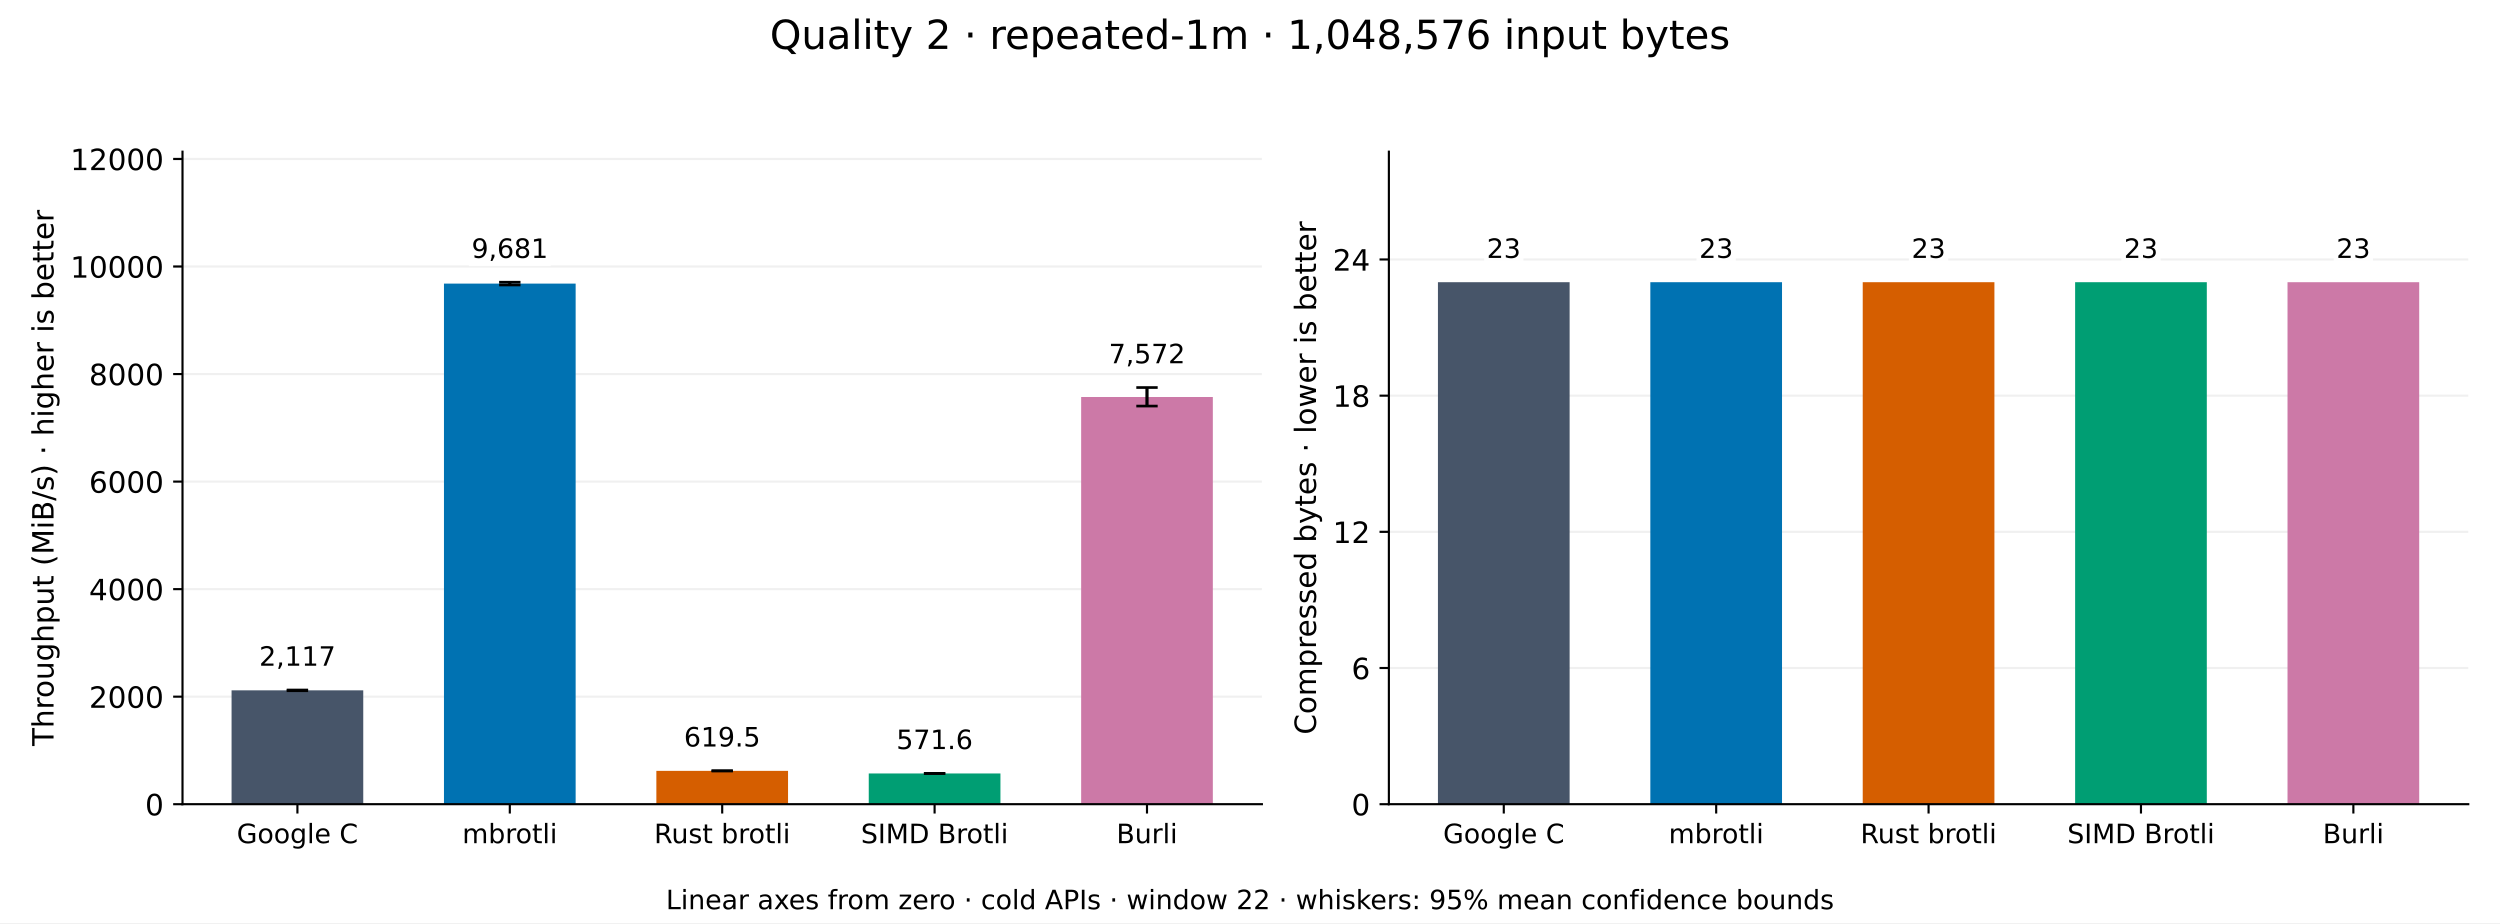
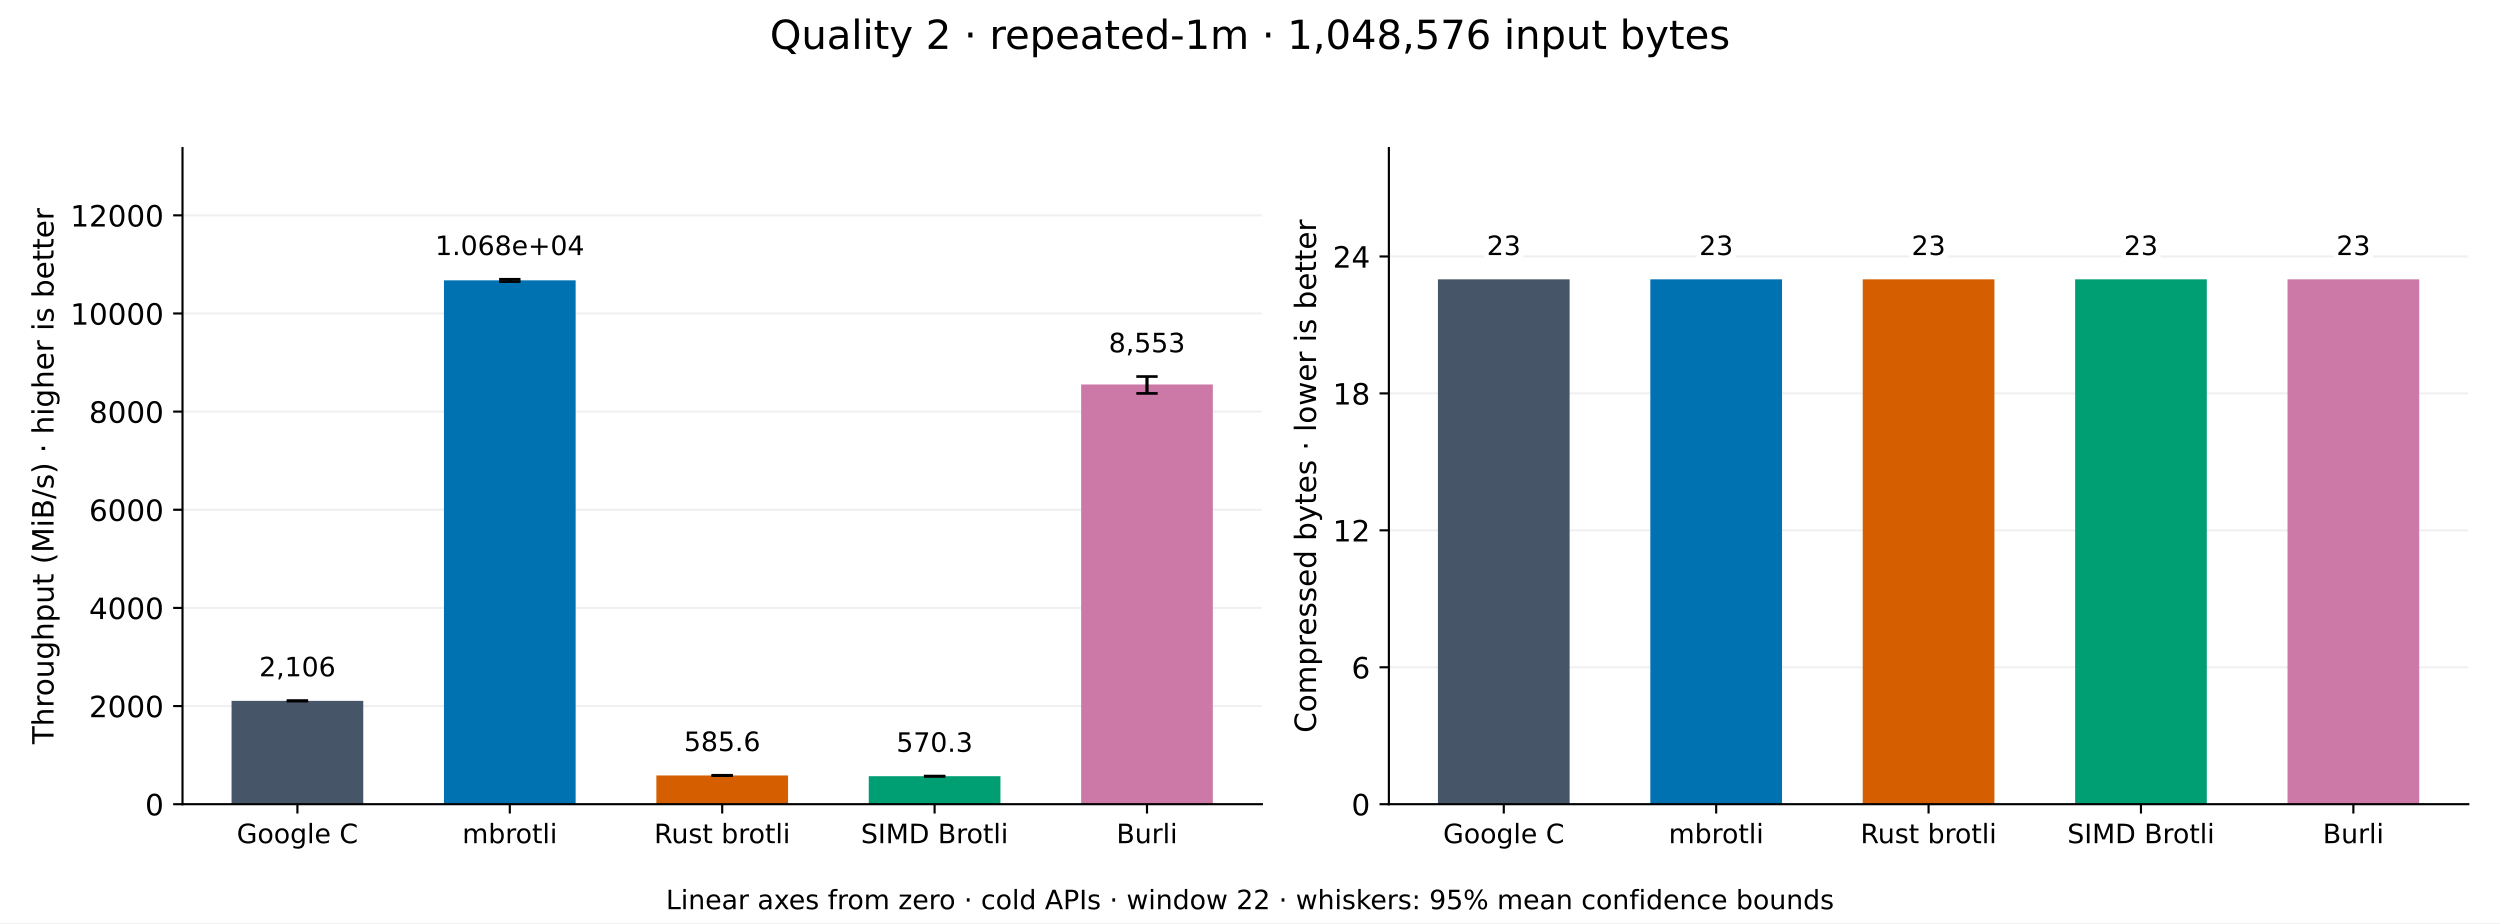
<svg xmlns="http://www.w3.org/2000/svg" xmlns:xlink="http://www.w3.org/1999/xlink" width="936pt" height="345.6pt" viewBox="0 0 936 345.6" version="1.1">
  <defs>
    <style type="text/css">*{stroke-linejoin: round; stroke-linecap: butt}</style>
  </defs>
  <g id="figure_1">
    <g id="patch_1">
      <path d="M 0 345.6 L 936 345.6 L 936 0 L 0 0 z " style="fill: #ffffff" />
    </g>
    <g id="axes_1">
      <g id="patch_2">
-         <path d="M 68.33 301.088 L 472.455 301.088 L 472.455 56.788 L 68.33 56.788 z " style="fill: #ffffff" />
+         <path d="M 68.33 301.088 L 472.455 301.088 L 472.455 55.44 L 68.33 55.44 z " style="fill: #ffffff" />
      </g>
      <g id="matplotlib.axis_1">
        <g id="xtick_1">
          <g id="line2d_1">
            <defs>
              <path id="m3d63aaa0ea" d="M 0 0 L 0 3.5 " style="stroke: #000000; stroke-width: 0.8" />
            </defs>
            <g>
              <use xlink:href="#m3d63aaa0ea" x="111.351" y="301.088" style="stroke: #000000; stroke-width: 0.8" />
            </g>
          </g>
          <g id="text_1">
            <text style="font-size: 10px; font-family: 'DejaVu Sans', 'Bitstream Vera Sans', 'Computer Modern Sans Serif', 'Lucida Grande', 'Verdana', 'Geneva', 'Lucid', 'Arial', 'Helvetica', 'Avant Garde', sans-serif; text-anchor: middle" x="111.351" y="315.686" transform="rotate(-0 111.3508 315.6864)">Google C</text>
          </g>
        </g>
        <g id="xtick_2">
          <g id="line2d_2">
            <g>
              <use xlink:href="#m3d63aaa0ea" x="190.872" y="301.088" style="stroke: #000000; stroke-width: 0.8" />
            </g>
          </g>
          <g id="text_2">
            <text style="font-size: 10px; font-family: 'DejaVu Sans', 'Bitstream Vera Sans', 'Computer Modern Sans Serif', 'Lucida Grande', 'Verdana', 'Geneva', 'Lucid', 'Arial', 'Helvetica', 'Avant Garde', sans-serif; text-anchor: middle" x="190.872" y="315.686" transform="rotate(-0 190.8716 315.6864)">mbrotli</text>
          </g>
        </g>
        <g id="xtick_3">
          <g id="line2d_3">
            <g>
              <use xlink:href="#m3d63aaa0ea" x="270.392" y="301.088" style="stroke: #000000; stroke-width: 0.8" />
            </g>
          </g>
          <g id="text_3">
            <text style="font-size: 10px; font-family: 'DejaVu Sans', 'Bitstream Vera Sans', 'Computer Modern Sans Serif', 'Lucida Grande', 'Verdana', 'Geneva', 'Lucid', 'Arial', 'Helvetica', 'Avant Garde', sans-serif; text-anchor: middle" x="270.392" y="315.686" transform="rotate(-0 270.3925 315.6864)">Rust brotli</text>
          </g>
        </g>
        <g id="xtick_4">
          <g id="line2d_4">
            <g>
              <use xlink:href="#m3d63aaa0ea" x="349.913" y="301.088" style="stroke: #000000; stroke-width: 0.8" />
            </g>
          </g>
          <g id="text_4">
            <text style="font-size: 10px; font-family: 'DejaVu Sans', 'Bitstream Vera Sans', 'Computer Modern Sans Serif', 'Lucida Grande', 'Verdana', 'Geneva', 'Lucid', 'Arial', 'Helvetica', 'Avant Garde', sans-serif; text-anchor: middle" x="349.913" y="315.686" transform="rotate(-0 349.9134 315.6864)">SIMD Brotli</text>
          </g>
        </g>
        <g id="xtick_5">
          <g id="line2d_5">
            <g>
              <use xlink:href="#m3d63aaa0ea" x="429.434" y="301.088" style="stroke: #000000; stroke-width: 0.8" />
            </g>
          </g>
          <g id="text_5">
            <text style="font-size: 10px; font-family: 'DejaVu Sans', 'Bitstream Vera Sans', 'Computer Modern Sans Serif', 'Lucida Grande', 'Verdana', 'Geneva', 'Lucid', 'Arial', 'Helvetica', 'Avant Garde', sans-serif; text-anchor: middle" x="429.434" y="315.686" transform="rotate(-0 429.4342 315.6864)">Burli</text>
          </g>
        </g>
      </g>
      <g id="matplotlib.axis_2">
        <g id="ytick_1">
          <g id="line2d_6">
-             <path d="M 68.33 301.088 L 472.455 301.088 " clip-path="url(#p04387da18a)" style="fill: none; stroke: #b0b0b0; stroke-opacity: 0.18; stroke-width: 0.8; stroke-linecap: square" />
+             <path d="M 68.33 301.088 L 472.455 301.088 " clip-path="url(#pef6c28fa15)" style="fill: none; stroke: #b0b0b0; stroke-opacity: 0.18; stroke-width: 0.8; stroke-linecap: square" />
          </g>
          <g id="line2d_7">
            <defs>
              <path id="mb6c034703b" d="M 0 0 L -3.5 0 " style="stroke: #000000; stroke-width: 0.8" />
            </defs>
            <g>
              <use xlink:href="#mb6c034703b" x="68.33" y="301.088" style="stroke: #000000; stroke-width: 0.8" />
            </g>
          </g>
          <g id="text_6">
            <text style="font-size: 11px; font-family: 'DejaVu Sans', 'Bitstream Vera Sans', 'Computer Modern Sans Serif', 'Lucida Grande', 'Verdana', 'Geneva', 'Lucid', 'Arial', 'Helvetica', 'Avant Garde', sans-serif; text-anchor: end" x="61.33" y="305.267" transform="rotate(-0 61.33 305.2671)">0</text>
          </g>
        </g>
        <g id="ytick_2">
          <g id="line2d_8">
-             <path d="M 68.33 260.826 L 472.455 260.826 " clip-path="url(#p04387da18a)" style="fill: none; stroke: #b0b0b0; stroke-opacity: 0.18; stroke-width: 0.8; stroke-linecap: square" />
+             <path d="M 68.33 264.344 L 472.455 264.344 " clip-path="url(#pef6c28fa15)" style="fill: none; stroke: #b0b0b0; stroke-opacity: 0.18; stroke-width: 0.8; stroke-linecap: square" />
          </g>
          <g id="line2d_9">
            <g>
-               <use xlink:href="#mb6c034703b" x="68.33" y="260.826" style="stroke: #000000; stroke-width: 0.8" />
+               <use xlink:href="#mb6c034703b" x="68.33" y="264.344" style="stroke: #000000; stroke-width: 0.8" />
            </g>
          </g>
          <g id="text_7">
-             <text style="font-size: 11px; font-family: 'DejaVu Sans', 'Bitstream Vera Sans', 'Computer Modern Sans Serif', 'Lucida Grande', 'Verdana', 'Geneva', 'Lucid', 'Arial', 'Helvetica', 'Avant Garde', sans-serif; text-anchor: end" x="61.33" y="265.005" transform="rotate(-0 61.33 265.0052)">2000</text>
+             <text style="font-size: 11px; font-family: 'DejaVu Sans', 'Bitstream Vera Sans', 'Computer Modern Sans Serif', 'Lucida Grande', 'Verdana', 'Geneva', 'Lucid', 'Arial', 'Helvetica', 'Avant Garde', sans-serif; text-anchor: end" x="61.33" y="268.523" transform="rotate(-0 61.33 268.5232)">2000</text>
          </g>
        </g>
        <g id="ytick_3">
          <g id="line2d_10">
-             <path d="M 68.33 220.564 L 472.455 220.564 " clip-path="url(#p04387da18a)" style="fill: none; stroke: #b0b0b0; stroke-opacity: 0.18; stroke-width: 0.8; stroke-linecap: square" />
+             <path d="M 68.33 227.6 L 472.455 227.6 " clip-path="url(#pef6c28fa15)" style="fill: none; stroke: #b0b0b0; stroke-opacity: 0.18; stroke-width: 0.8; stroke-linecap: square" />
          </g>
          <g id="line2d_11">
            <g>
-               <use xlink:href="#mb6c034703b" x="68.33" y="220.564" style="stroke: #000000; stroke-width: 0.8" />
+               <use xlink:href="#mb6c034703b" x="68.33" y="227.6" style="stroke: #000000; stroke-width: 0.8" />
            </g>
          </g>
          <g id="text_8">
-             <text style="font-size: 11px; font-family: 'DejaVu Sans', 'Bitstream Vera Sans', 'Computer Modern Sans Serif', 'Lucida Grande', 'Verdana', 'Geneva', 'Lucid', 'Arial', 'Helvetica', 'Avant Garde', sans-serif; text-anchor: end" x="61.33" y="224.743" transform="rotate(-0 61.33 224.7433)">4000</text>
+             <text style="font-size: 11px; font-family: 'DejaVu Sans', 'Bitstream Vera Sans', 'Computer Modern Sans Serif', 'Lucida Grande', 'Verdana', 'Geneva', 'Lucid', 'Arial', 'Helvetica', 'Avant Garde', sans-serif; text-anchor: end" x="61.33" y="231.779" transform="rotate(-0 61.33 231.7793)">4000</text>
          </g>
        </g>
        <g id="ytick_4">
          <g id="line2d_12">
-             <path d="M 68.33 180.302 L 472.455 180.302 " clip-path="url(#p04387da18a)" style="fill: none; stroke: #b0b0b0; stroke-opacity: 0.18; stroke-width: 0.8; stroke-linecap: square" />
+             <path d="M 68.33 190.856 L 472.455 190.856 " clip-path="url(#pef6c28fa15)" style="fill: none; stroke: #b0b0b0; stroke-opacity: 0.18; stroke-width: 0.8; stroke-linecap: square" />
          </g>
          <g id="line2d_13">
            <g>
-               <use xlink:href="#mb6c034703b" x="68.33" y="180.302" style="stroke: #000000; stroke-width: 0.8" />
+               <use xlink:href="#mb6c034703b" x="68.33" y="190.856" style="stroke: #000000; stroke-width: 0.8" />
            </g>
          </g>
          <g id="text_9">
-             <text style="font-size: 11px; font-family: 'DejaVu Sans', 'Bitstream Vera Sans', 'Computer Modern Sans Serif', 'Lucida Grande', 'Verdana', 'Geneva', 'Lucid', 'Arial', 'Helvetica', 'Avant Garde', sans-serif; text-anchor: end" x="61.33" y="184.481" transform="rotate(-0 61.33 184.4813)">6000</text>
+             <text style="font-size: 11px; font-family: 'DejaVu Sans', 'Bitstream Vera Sans', 'Computer Modern Sans Serif', 'Lucida Grande', 'Verdana', 'Geneva', 'Lucid', 'Arial', 'Helvetica', 'Avant Garde', sans-serif; text-anchor: end" x="61.33" y="195.035" transform="rotate(-0 61.33 195.0354)">6000</text>
          </g>
        </g>
        <g id="ytick_5">
          <g id="line2d_14">
-             <path d="M 68.33 140.04 L 472.455 140.04 " clip-path="url(#p04387da18a)" style="fill: none; stroke: #b0b0b0; stroke-opacity: 0.18; stroke-width: 0.8; stroke-linecap: square" />
+             <path d="M 68.33 154.112 L 472.455 154.112 " clip-path="url(#pef6c28fa15)" style="fill: none; stroke: #b0b0b0; stroke-opacity: 0.18; stroke-width: 0.8; stroke-linecap: square" />
          </g>
          <g id="line2d_15">
            <g>
-               <use xlink:href="#mb6c034703b" x="68.33" y="140.04" style="stroke: #000000; stroke-width: 0.8" />
+               <use xlink:href="#mb6c034703b" x="68.33" y="154.112" style="stroke: #000000; stroke-width: 0.8" />
            </g>
          </g>
          <g id="text_10">
-             <text style="font-size: 11px; font-family: 'DejaVu Sans', 'Bitstream Vera Sans', 'Computer Modern Sans Serif', 'Lucida Grande', 'Verdana', 'Geneva', 'Lucid', 'Arial', 'Helvetica', 'Avant Garde', sans-serif; text-anchor: end" x="61.33" y="144.219" transform="rotate(-0 61.33 144.2194)">8000</text>
+             <text style="font-size: 11px; font-family: 'DejaVu Sans', 'Bitstream Vera Sans', 'Computer Modern Sans Serif', 'Lucida Grande', 'Verdana', 'Geneva', 'Lucid', 'Arial', 'Helvetica', 'Avant Garde', sans-serif; text-anchor: end" x="61.33" y="158.291" transform="rotate(-0 61.33 158.2915)">8000</text>
          </g>
        </g>
        <g id="ytick_6">
          <g id="line2d_16">
-             <path d="M 68.33 99.778 L 472.455 99.778 " clip-path="url(#p04387da18a)" style="fill: none; stroke: #b0b0b0; stroke-opacity: 0.18; stroke-width: 0.8; stroke-linecap: square" />
+             <path d="M 68.33 117.368 L 472.455 117.368 " clip-path="url(#pef6c28fa15)" style="fill: none; stroke: #b0b0b0; stroke-opacity: 0.18; stroke-width: 0.8; stroke-linecap: square" />
          </g>
          <g id="line2d_17">
            <g>
-               <use xlink:href="#mb6c034703b" x="68.33" y="99.778" style="stroke: #000000; stroke-width: 0.8" />
+               <use xlink:href="#mb6c034703b" x="68.33" y="117.368" style="stroke: #000000; stroke-width: 0.8" />
            </g>
          </g>
          <g id="text_11">
-             <text style="font-size: 11px; font-family: 'DejaVu Sans', 'Bitstream Vera Sans', 'Computer Modern Sans Serif', 'Lucida Grande', 'Verdana', 'Geneva', 'Lucid', 'Arial', 'Helvetica', 'Avant Garde', sans-serif; text-anchor: end" x="61.33" y="103.957" transform="rotate(-0 61.33 103.9575)">10000</text>
+             <text style="font-size: 11px; font-family: 'DejaVu Sans', 'Bitstream Vera Sans', 'Computer Modern Sans Serif', 'Lucida Grande', 'Verdana', 'Geneva', 'Lucid', 'Arial', 'Helvetica', 'Avant Garde', sans-serif; text-anchor: end" x="61.33" y="121.548" transform="rotate(-0 61.33 121.5476)">10000</text>
          </g>
        </g>
        <g id="ytick_7">
          <g id="line2d_18">
-             <path d="M 68.33 59.516 L 472.455 59.516 " clip-path="url(#p04387da18a)" style="fill: none; stroke: #b0b0b0; stroke-opacity: 0.18; stroke-width: 0.8; stroke-linecap: square" />
+             <path d="M 68.33 80.625 L 472.455 80.625 " clip-path="url(#pef6c28fa15)" style="fill: none; stroke: #b0b0b0; stroke-opacity: 0.18; stroke-width: 0.8; stroke-linecap: square" />
          </g>
          <g id="line2d_19">
            <g>
-               <use xlink:href="#mb6c034703b" x="68.33" y="59.516" style="stroke: #000000; stroke-width: 0.8" />
+               <use xlink:href="#mb6c034703b" x="68.33" y="80.625" style="stroke: #000000; stroke-width: 0.8" />
            </g>
          </g>
          <g id="text_12">
-             <text style="font-size: 11px; font-family: 'DejaVu Sans', 'Bitstream Vera Sans', 'Computer Modern Sans Serif', 'Lucida Grande', 'Verdana', 'Geneva', 'Lucid', 'Arial', 'Helvetica', 'Avant Garde', sans-serif; text-anchor: end" x="61.33" y="63.696" transform="rotate(-0 61.33 63.69554)">12000</text>
+             <text style="font-size: 11px; font-family: 'DejaVu Sans', 'Bitstream Vera Sans', 'Computer Modern Sans Serif', 'Lucida Grande', 'Verdana', 'Geneva', 'Lucid', 'Arial', 'Helvetica', 'Avant Garde', sans-serif; text-anchor: end" x="61.33" y="84.804" transform="rotate(-0 61.33 84.80367)">12000</text>
          </g>
        </g>
        <g id="text_13">
-           <text style="font-size: 11px; font-family: 'DejaVu Sans', 'Bitstream Vera Sans', 'Computer Modern Sans Serif', 'Lucida Grande', 'Verdana', 'Geneva', 'Lucid', 'Arial', 'Helvetica', 'Avant Garde', sans-serif; text-anchor: middle" x="20.049" y="178.938" transform="rotate(-90 20.04859 178.938)">Throughput (MiB/s) · higher is better</text>
+           <text style="font-size: 11px; font-family: 'DejaVu Sans', 'Bitstream Vera Sans', 'Computer Modern Sans Serif', 'Lucida Grande', 'Verdana', 'Geneva', 'Lucid', 'Arial', 'Helvetica', 'Avant Garde', sans-serif; text-anchor: middle" x="20.049" y="178.264" transform="rotate(-90 20.04859 178.264)">Throughput (MiB/s) · higher is better</text>
        </g>
      </g>
      <g id="patch_3">
-         <path d="M 86.699 301.088 L 136.002 301.088 L 136.002 258.466 L 86.699 258.466 z " clip-path="url(#p04387da18a)" style="fill: #475569" />
+         <path d="M 86.699 301.088 L 136.002 301.088 L 136.002 262.399 L 86.699 262.399 z " clip-path="url(#pef6c28fa15)" style="fill: #475569" />
      </g>
      <g id="patch_4">
-         <path d="M 166.22 301.088 L 215.523 301.088 L 215.523 106.191 L 166.22 106.191 z " clip-path="url(#p04387da18a)" style="fill: #0072b2" />
+         <path d="M 166.22 301.088 L 215.523 301.088 L 215.523 104.965 L 166.22 104.965 z " clip-path="url(#pef6c28fa15)" style="fill: #0072b2" />
      </g>
      <g id="patch_5">
-         <path d="M 245.741 301.088 L 295.044 301.088 L 295.044 288.618 L 245.741 288.618 z " clip-path="url(#p04387da18a)" style="fill: #d55e00" />
+         <path d="M 245.741 301.088 L 295.044 301.088 L 295.044 290.329 L 245.741 290.329 z " clip-path="url(#pef6c28fa15)" style="fill: #d55e00" />
      </g>
      <g id="patch_6">
-         <path d="M 325.262 301.088 L 374.565 301.088 L 374.565 289.581 L 325.262 289.581 z " clip-path="url(#p04387da18a)" style="fill: #009e73" />
+         <path d="M 325.262 301.088 L 374.565 301.088 L 374.565 290.611 L 325.262 290.611 z " clip-path="url(#pef6c28fa15)" style="fill: #009e73" />
      </g>
      <g id="patch_7">
-         <path d="M 404.783 301.088 L 454.086 301.088 L 454.086 148.647 L 404.783 148.647 z " clip-path="url(#p04387da18a)" style="fill: #cc79a7" />
+         <path d="M 404.783 301.088 L 454.086 301.088 L 454.086 143.948 L 404.783 143.948 z " clip-path="url(#pef6c28fa15)" style="fill: #cc79a7" />
      </g>
      <g id="LineCollection_1">
-         <path d="M 111.351 258.598 L 111.351 258.34 " clip-path="url(#p04387da18a)" style="fill: none; stroke: #000000; stroke-width: 1.2" />
-         <path d="M 190.872 106.714 L 190.872 105.648 " clip-path="url(#p04387da18a)" style="fill: none; stroke: #000000; stroke-width: 1.2" />
-         <path d="M 270.392 288.663 L 270.392 288.573 " clip-path="url(#p04387da18a)" style="fill: none; stroke: #000000; stroke-width: 1.2" />
-         <path d="M 349.913 289.631 L 349.913 289.535 " clip-path="url(#p04387da18a)" style="fill: none; stroke: #000000; stroke-width: 1.2" />
-         <path d="M 429.434 152.027 L 429.434 145.096 " clip-path="url(#p04387da18a)" style="fill: none; stroke: #000000; stroke-width: 1.2" />
+         <path d="M 111.351 262.502 L 111.351 262.298 " clip-path="url(#pef6c28fa15)" style="fill: none; stroke: #000000; stroke-width: 1.2" />
+         <path d="M 190.872 105.435 L 190.872 104.57 " clip-path="url(#pef6c28fa15)" style="fill: none; stroke: #000000; stroke-width: 1.2" />
+         <path d="M 270.392 290.42 L 270.392 290.267 " clip-path="url(#pef6c28fa15)" style="fill: none; stroke: #000000; stroke-width: 1.2" />
+         <path d="M 349.913 290.659 L 349.913 290.565 " clip-path="url(#pef6c28fa15)" style="fill: none; stroke: #000000; stroke-width: 1.2" />
+         <path d="M 429.434 147.293 L 429.434 140.979 " clip-path="url(#pef6c28fa15)" style="fill: none; stroke: #000000; stroke-width: 1.2" />
      </g>
      <g id="line2d_20">
        <defs>
          <path id="ma4d3aa00d3" d="M 4 0 L -4 -0 " style="stroke: #000000" />
        </defs>
-         <g clip-path="url(#p04387da18a)">
-           <use xlink:href="#ma4d3aa00d3" x="111.351" y="258.598" style="fill: #1f77b4; stroke: #000000" />
-           <use xlink:href="#ma4d3aa00d3" x="190.872" y="106.714" style="fill: #1f77b4; stroke: #000000" />
-           <use xlink:href="#ma4d3aa00d3" x="270.392" y="288.663" style="fill: #1f77b4; stroke: #000000" />
-           <use xlink:href="#ma4d3aa00d3" x="349.913" y="289.631" style="fill: #1f77b4; stroke: #000000" />
-           <use xlink:href="#ma4d3aa00d3" x="429.434" y="152.027" style="fill: #1f77b4; stroke: #000000" />
+         <g clip-path="url(#pef6c28fa15)">
+           <use xlink:href="#ma4d3aa00d3" x="111.351" y="262.502" style="fill: #1f77b4; stroke: #000000" />
+           <use xlink:href="#ma4d3aa00d3" x="190.872" y="105.435" style="fill: #1f77b4; stroke: #000000" />
+           <use xlink:href="#ma4d3aa00d3" x="270.392" y="290.42" style="fill: #1f77b4; stroke: #000000" />
+           <use xlink:href="#ma4d3aa00d3" x="349.913" y="290.659" style="fill: #1f77b4; stroke: #000000" />
+           <use xlink:href="#ma4d3aa00d3" x="429.434" y="147.293" style="fill: #1f77b4; stroke: #000000" />
        </g>
      </g>
      <g id="line2d_21">
-         <g clip-path="url(#p04387da18a)">
-           <use xlink:href="#ma4d3aa00d3" x="111.351" y="258.34" style="fill: #1f77b4; stroke: #000000" />
-           <use xlink:href="#ma4d3aa00d3" x="190.872" y="105.648" style="fill: #1f77b4; stroke: #000000" />
-           <use xlink:href="#ma4d3aa00d3" x="270.392" y="288.573" style="fill: #1f77b4; stroke: #000000" />
-           <use xlink:href="#ma4d3aa00d3" x="349.913" y="289.535" style="fill: #1f77b4; stroke: #000000" />
-           <use xlink:href="#ma4d3aa00d3" x="429.434" y="145.096" style="fill: #1f77b4; stroke: #000000" />
+         <g clip-path="url(#pef6c28fa15)">
+           <use xlink:href="#ma4d3aa00d3" x="111.351" y="262.298" style="fill: #1f77b4; stroke: #000000" />
+           <use xlink:href="#ma4d3aa00d3" x="190.872" y="104.57" style="fill: #1f77b4; stroke: #000000" />
+           <use xlink:href="#ma4d3aa00d3" x="270.392" y="290.267" style="fill: #1f77b4; stroke: #000000" />
+           <use xlink:href="#ma4d3aa00d3" x="349.913" y="290.565" style="fill: #1f77b4; stroke: #000000" />
+           <use xlink:href="#ma4d3aa00d3" x="429.434" y="140.979" style="fill: #1f77b4; stroke: #000000" />
        </g>
      </g>
      <g id="patch_8">
-         <path d="M 68.33 301.088 L 68.33 56.788 " style="fill: none; stroke: #000000; stroke-width: 0.8; stroke-linejoin: miter; stroke-linecap: square" />
+         <path d="M 68.33 301.088 L 68.33 55.44 " style="fill: none; stroke: #000000; stroke-width: 0.8; stroke-linejoin: miter; stroke-linecap: square" />
      </g>
      <g id="patch_9">
        <path d="M 68.33 301.088 L 472.455 301.088 " style="fill: none; stroke: #000000; stroke-width: 0.8; stroke-linejoin: miter; stroke-linecap: square" />
      </g>
      <g id="text_14">
        <g id="patch_10">
-           <path d="M 96.037 252.34 L 126.665 252.34 L 126.665 240.662 L 96.037 240.662 z " style="fill: #ffffff; opacity: 0.9" />
-         </g>
-         <text style="font-size: 10px; font-family: 'DejaVu Sans', 'Bitstream Vera Sans', 'Computer Modern Sans Serif', 'Lucida Grande', 'Verdana', 'Geneva', 'Lucid', 'Arial', 'Helvetica', 'Avant Garde', sans-serif; text-anchor: middle" x="111.351" y="249.26" transform="rotate(-0 111.3508 249.2602)">2,117</text>
+           <path d="M 96.037 256.298 L 126.665 256.298 L 126.665 244.62 L 96.037 244.62 z " style="fill: #ffffff; opacity: 0.9" />
+         </g>
+         <text style="font-size: 10px; font-family: 'DejaVu Sans', 'Bitstream Vera Sans', 'Computer Modern Sans Serif', 'Lucida Grande', 'Verdana', 'Geneva', 'Lucid', 'Arial', 'Helvetica', 'Avant Garde', sans-serif; text-anchor: middle" x="111.351" y="253.219" transform="rotate(-0 111.3508 253.2185)">2,106</text>
      </g>
      <g id="text_15">
        <g id="patch_11">
-           <path d="M 175.558 99.648 L 206.186 99.648 L 206.186 87.97 L 175.558 87.97 z " style="fill: #ffffff; opacity: 0.9" />
-         </g>
-         <text style="font-size: 10px; font-family: 'DejaVu Sans', 'Bitstream Vera Sans', 'Computer Modern Sans Serif', 'Lucida Grande', 'Verdana', 'Geneva', 'Lucid', 'Arial', 'Helvetica', 'Avant Garde', sans-serif; text-anchor: middle" x="190.872" y="96.568" transform="rotate(-0 190.8716 96.56831)">9,681</text>
+           <path d="M 161.929 98.57 L 219.815 98.57 L 219.815 86.891 L 161.929 86.891 z " style="fill: #ffffff; opacity: 0.9" />
+         </g>
+         <text style="font-size: 10px; font-family: 'DejaVu Sans', 'Bitstream Vera Sans', 'Computer Modern Sans Serif', 'Lucida Grande', 'Verdana', 'Geneva', 'Lucid', 'Arial', 'Helvetica', 'Avant Garde', sans-serif; text-anchor: middle" x="190.872" y="95.49" transform="rotate(-0 190.8716 95.48991)">1.068e+04</text>
      </g>
      <g id="text_16">
        <g id="patch_12">
-           <path d="M 255.078 282.573 L 285.707 282.573 L 285.707 270.895 L 255.078 270.895 z " style="fill: #ffffff; opacity: 0.9" />
-         </g>
-         <text style="font-size: 10px; font-family: 'DejaVu Sans', 'Bitstream Vera Sans', 'Computer Modern Sans Serif', 'Lucida Grande', 'Verdana', 'Geneva', 'Lucid', 'Arial', 'Helvetica', 'Avant Garde', sans-serif; text-anchor: middle" x="270.392" y="279.493" transform="rotate(-0 270.3925 279.4932)">619.5</text>
+           <path d="M 255.078 284.267 L 285.707 284.267 L 285.707 272.589 L 255.078 272.589 z " style="fill: #ffffff; opacity: 0.9" />
+         </g>
+         <text style="font-size: 10px; font-family: 'DejaVu Sans', 'Bitstream Vera Sans', 'Computer Modern Sans Serif', 'Lucida Grande', 'Verdana', 'Geneva', 'Lucid', 'Arial', 'Helvetica', 'Avant Garde', sans-serif; text-anchor: middle" x="270.392" y="281.187" transform="rotate(-0 270.3925 281.1872)">585.6</text>
      </g>
      <g id="text_17">
        <g id="patch_13">
-           <path d="M 334.599 283.535 L 365.227 283.535 L 365.227 271.857 L 334.599 271.857 z " style="fill: #ffffff; opacity: 0.9" />
-         </g>
-         <text style="font-size: 10px; font-family: 'DejaVu Sans', 'Bitstream Vera Sans', 'Computer Modern Sans Serif', 'Lucida Grande', 'Verdana', 'Geneva', 'Lucid', 'Arial', 'Helvetica', 'Avant Garde', sans-serif; text-anchor: middle" x="349.913" y="280.456" transform="rotate(-0 349.9134 280.4555)">571.6</text>
+           <path d="M 334.599 284.565 L 365.227 284.565 L 365.227 272.887 L 334.599 272.887 z " style="fill: #ffffff; opacity: 0.9" />
+         </g>
+         <text style="font-size: 10px; font-family: 'DejaVu Sans', 'Bitstream Vera Sans', 'Computer Modern Sans Serif', 'Lucida Grande', 'Verdana', 'Geneva', 'Lucid', 'Arial', 'Helvetica', 'Avant Garde', sans-serif; text-anchor: middle" x="349.913" y="281.485" transform="rotate(-0 349.9134 281.485)">570.3</text>
      </g>
      <g id="text_18">
        <g id="patch_14">
-           <path d="M 414.12 139.096 L 444.748 139.096 L 444.748 127.418 L 414.12 127.418 z " style="fill: #ffffff; opacity: 0.9" />
-         </g>
-         <text style="font-size: 10px; font-family: 'DejaVu Sans', 'Bitstream Vera Sans', 'Computer Modern Sans Serif', 'Lucida Grande', 'Verdana', 'Geneva', 'Lucid', 'Arial', 'Helvetica', 'Avant Garde', sans-serif; text-anchor: middle" x="429.434" y="136.016" transform="rotate(-0 429.4342 136.0161)">7,572</text>
+           <path d="M 414.12 134.979 L 444.748 134.979 L 444.748 123.301 L 414.12 123.301 z " style="fill: #ffffff; opacity: 0.9" />
+         </g>
+         <text style="font-size: 10px; font-family: 'DejaVu Sans', 'Bitstream Vera Sans', 'Computer Modern Sans Serif', 'Lucida Grande', 'Verdana', 'Geneva', 'Lucid', 'Arial', 'Helvetica', 'Avant Garde', sans-serif; text-anchor: middle" x="429.434" y="131.9" transform="rotate(-0 429.4342 131.8995)">8,553</text>
      </g>
    </g>
    <g id="axes_2">
      <g id="patch_15">
-         <path d="M 519.995 301.088 L 924.12 301.088 L 924.12 56.788 L 519.995 56.788 z " style="fill: #ffffff" />
+         <path d="M 519.995 301.088 L 924.12 301.088 L 924.12 55.44 L 519.995 55.44 z " style="fill: #ffffff" />
      </g>
      <g id="matplotlib.axis_3">
        <g id="xtick_6">
          <g id="line2d_22">
            <g>
              <use xlink:href="#m3d63aaa0ea" x="563.016" y="301.088" style="stroke: #000000; stroke-width: 0.8" />
            </g>
          </g>
          <g id="text_19">
            <text style="font-size: 10px; font-family: 'DejaVu Sans', 'Bitstream Vera Sans', 'Computer Modern Sans Serif', 'Lucida Grande', 'Verdana', 'Geneva', 'Lucid', 'Arial', 'Helvetica', 'Avant Garde', sans-serif; text-anchor: middle" x="563.016" y="315.686" transform="rotate(-0 563.0158 315.6864)">Google C</text>
          </g>
        </g>
        <g id="xtick_7">
          <g id="line2d_23">
            <g>
              <use xlink:href="#m3d63aaa0ea" x="642.537" y="301.088" style="stroke: #000000; stroke-width: 0.8" />
            </g>
          </g>
          <g id="text_20">
            <text style="font-size: 10px; font-family: 'DejaVu Sans', 'Bitstream Vera Sans', 'Computer Modern Sans Serif', 'Lucida Grande', 'Verdana', 'Geneva', 'Lucid', 'Arial', 'Helvetica', 'Avant Garde', sans-serif; text-anchor: middle" x="642.537" y="315.686" transform="rotate(-0 642.5366 315.6864)">mbrotli</text>
          </g>
        </g>
        <g id="xtick_8">
          <g id="line2d_24">
            <g>
              <use xlink:href="#m3d63aaa0ea" x="722.058" y="301.088" style="stroke: #000000; stroke-width: 0.8" />
            </g>
          </g>
          <g id="text_21">
            <text style="font-size: 10px; font-family: 'DejaVu Sans', 'Bitstream Vera Sans', 'Computer Modern Sans Serif', 'Lucida Grande', 'Verdana', 'Geneva', 'Lucid', 'Arial', 'Helvetica', 'Avant Garde', sans-serif; text-anchor: middle" x="722.058" y="315.686" transform="rotate(-0 722.0575 315.6864)">Rust brotli</text>
          </g>
        </g>
        <g id="xtick_9">
          <g id="line2d_25">
            <g>
              <use xlink:href="#m3d63aaa0ea" x="801.578" y="301.088" style="stroke: #000000; stroke-width: 0.8" />
            </g>
          </g>
          <g id="text_22">
            <text style="font-size: 10px; font-family: 'DejaVu Sans', 'Bitstream Vera Sans', 'Computer Modern Sans Serif', 'Lucida Grande', 'Verdana', 'Geneva', 'Lucid', 'Arial', 'Helvetica', 'Avant Garde', sans-serif; text-anchor: middle" x="801.578" y="315.686" transform="rotate(-0 801.5784 315.6864)">SIMD Brotli</text>
          </g>
        </g>
        <g id="xtick_10">
          <g id="line2d_26">
            <g>
              <use xlink:href="#m3d63aaa0ea" x="881.099" y="301.088" style="stroke: #000000; stroke-width: 0.8" />
            </g>
          </g>
          <g id="text_23">
            <text style="font-size: 10px; font-family: 'DejaVu Sans', 'Bitstream Vera Sans', 'Computer Modern Sans Serif', 'Lucida Grande', 'Verdana', 'Geneva', 'Lucid', 'Arial', 'Helvetica', 'Avant Garde', sans-serif; text-anchor: middle" x="881.099" y="315.686" transform="rotate(-0 881.0992 315.6864)">Burli</text>
          </g>
        </g>
      </g>
      <g id="matplotlib.axis_4">
        <g id="ytick_8">
          <g id="line2d_27">
-             <path d="M 519.995 301.088 L 924.12 301.088 " clip-path="url(#pe51a742433)" style="fill: none; stroke: #b0b0b0; stroke-opacity: 0.18; stroke-width: 0.8; stroke-linecap: square" />
+             <path d="M 519.995 301.088 L 924.12 301.088 " clip-path="url(#p416297d21b)" style="fill: none; stroke: #b0b0b0; stroke-opacity: 0.18; stroke-width: 0.8; stroke-linecap: square" />
          </g>
          <g id="line2d_28">
            <g>
              <use xlink:href="#mb6c034703b" x="519.995" y="301.088" style="stroke: #000000; stroke-width: 0.8" />
            </g>
          </g>
          <g id="text_24">
            <text style="font-size: 11px; font-family: 'DejaVu Sans', 'Bitstream Vera Sans', 'Computer Modern Sans Serif', 'Lucida Grande', 'Verdana', 'Geneva', 'Lucid', 'Arial', 'Helvetica', 'Avant Garde', sans-serif; text-anchor: end" x="512.995" y="305.267" transform="rotate(-0 512.995 305.2671)">0</text>
          </g>
        </g>
        <g id="ytick_9">
          <g id="line2d_29">
-             <path d="M 519.995 250.104 L 924.12 250.104 " clip-path="url(#pe51a742433)" style="fill: none; stroke: #b0b0b0; stroke-opacity: 0.18; stroke-width: 0.8; stroke-linecap: square" />
+             <path d="M 519.995 249.822 L 924.12 249.822 " clip-path="url(#p416297d21b)" style="fill: none; stroke: #b0b0b0; stroke-opacity: 0.18; stroke-width: 0.8; stroke-linecap: square" />
          </g>
          <g id="line2d_30">
            <g>
-               <use xlink:href="#mb6c034703b" x="519.995" y="250.104" style="stroke: #000000; stroke-width: 0.8" />
+               <use xlink:href="#mb6c034703b" x="519.995" y="249.822" style="stroke: #000000; stroke-width: 0.8" />
            </g>
          </g>
          <g id="text_25">
-             <text style="font-size: 11px; font-family: 'DejaVu Sans', 'Bitstream Vera Sans', 'Computer Modern Sans Serif', 'Lucida Grande', 'Verdana', 'Geneva', 'Lucid', 'Arial', 'Helvetica', 'Avant Garde', sans-serif; text-anchor: end" x="512.995" y="254.283" transform="rotate(-0 512.995 254.2828)">6</text>
+             <text style="font-size: 11px; font-family: 'DejaVu Sans', 'Bitstream Vera Sans', 'Computer Modern Sans Serif', 'Lucida Grande', 'Verdana', 'Geneva', 'Lucid', 'Arial', 'Helvetica', 'Avant Garde', sans-serif; text-anchor: end" x="512.995" y="254.001" transform="rotate(-0 512.995 254.0015)">6</text>
          </g>
        </g>
        <g id="ytick_10">
          <g id="line2d_31">
-             <path d="M 519.995 199.119 L 924.12 199.119 " clip-path="url(#pe51a742433)" style="fill: none; stroke: #b0b0b0; stroke-opacity: 0.18; stroke-width: 0.8; stroke-linecap: square" />
+             <path d="M 519.995 198.557 L 924.12 198.557 " clip-path="url(#p416297d21b)" style="fill: none; stroke: #b0b0b0; stroke-opacity: 0.18; stroke-width: 0.8; stroke-linecap: square" />
          </g>
          <g id="line2d_32">
            <g>
-               <use xlink:href="#mb6c034703b" x="519.995" y="199.119" style="stroke: #000000; stroke-width: 0.8" />
+               <use xlink:href="#mb6c034703b" x="519.995" y="198.557" style="stroke: #000000; stroke-width: 0.8" />
            </g>
          </g>
          <g id="text_26">
-             <text style="font-size: 11px; font-family: 'DejaVu Sans', 'Bitstream Vera Sans', 'Computer Modern Sans Serif', 'Lucida Grande', 'Verdana', 'Geneva', 'Lucid', 'Arial', 'Helvetica', 'Avant Garde', sans-serif; text-anchor: end" x="512.995" y="203.298" transform="rotate(-0 512.995 203.2984)">12</text>
+             <text style="font-size: 11px; font-family: 'DejaVu Sans', 'Bitstream Vera Sans', 'Computer Modern Sans Serif', 'Lucida Grande', 'Verdana', 'Geneva', 'Lucid', 'Arial', 'Helvetica', 'Avant Garde', sans-serif; text-anchor: end" x="512.995" y="202.736" transform="rotate(-0 512.995 202.7358)">12</text>
          </g>
        </g>
        <g id="ytick_11">
          <g id="line2d_33">
-             <path d="M 519.995 148.135 L 924.12 148.135 " clip-path="url(#pe51a742433)" style="fill: none; stroke: #b0b0b0; stroke-opacity: 0.18; stroke-width: 0.8; stroke-linecap: square" />
+             <path d="M 519.995 147.291 L 924.12 147.291 " clip-path="url(#p416297d21b)" style="fill: none; stroke: #b0b0b0; stroke-opacity: 0.18; stroke-width: 0.8; stroke-linecap: square" />
          </g>
          <g id="line2d_34">
            <g>
-               <use xlink:href="#mb6c034703b" x="519.995" y="148.135" style="stroke: #000000; stroke-width: 0.8" />
+               <use xlink:href="#mb6c034703b" x="519.995" y="147.291" style="stroke: #000000; stroke-width: 0.8" />
            </g>
          </g>
          <g id="text_27">
-             <text style="font-size: 11px; font-family: 'DejaVu Sans', 'Bitstream Vera Sans', 'Computer Modern Sans Serif', 'Lucida Grande', 'Verdana', 'Geneva', 'Lucid', 'Arial', 'Helvetica', 'Avant Garde', sans-serif; text-anchor: end" x="512.995" y="152.314" transform="rotate(-0 512.995 152.3141)">18</text>
+             <text style="font-size: 11px; font-family: 'DejaVu Sans', 'Bitstream Vera Sans', 'Computer Modern Sans Serif', 'Lucida Grande', 'Verdana', 'Geneva', 'Lucid', 'Arial', 'Helvetica', 'Avant Garde', sans-serif; text-anchor: end" x="512.995" y="151.47" transform="rotate(-0 512.995 151.4701)">18</text>
          </g>
        </g>
        <g id="ytick_12">
          <g id="line2d_35">
-             <path d="M 519.995 97.151 L 924.12 97.151 " clip-path="url(#pe51a742433)" style="fill: none; stroke: #b0b0b0; stroke-opacity: 0.18; stroke-width: 0.8; stroke-linecap: square" />
+             <path d="M 519.995 96.025 L 924.12 96.025 " clip-path="url(#p416297d21b)" style="fill: none; stroke: #b0b0b0; stroke-opacity: 0.18; stroke-width: 0.8; stroke-linecap: square" />
          </g>
          <g id="line2d_36">
            <g>
-               <use xlink:href="#mb6c034703b" x="519.995" y="97.151" style="stroke: #000000; stroke-width: 0.8" />
+               <use xlink:href="#mb6c034703b" x="519.995" y="96.025" style="stroke: #000000; stroke-width: 0.8" />
            </g>
          </g>
          <g id="text_28">
-             <text style="font-size: 11px; font-family: 'DejaVu Sans', 'Bitstream Vera Sans', 'Computer Modern Sans Serif', 'Lucida Grande', 'Verdana', 'Geneva', 'Lucid', 'Arial', 'Helvetica', 'Avant Garde', sans-serif; text-anchor: end" x="512.995" y="101.33" transform="rotate(-0 512.995 101.3298)">24</text>
+             <text style="font-size: 11px; font-family: 'DejaVu Sans', 'Bitstream Vera Sans', 'Computer Modern Sans Serif', 'Lucida Grande', 'Verdana', 'Geneva', 'Lucid', 'Arial', 'Helvetica', 'Avant Garde', sans-serif; text-anchor: end" x="512.995" y="100.204" transform="rotate(-0 512.995 100.2045)">24</text>
          </g>
        </g>
        <g id="text_29">
-           <text style="font-size: 11px; font-family: 'DejaVu Sans', 'Bitstream Vera Sans', 'Computer Modern Sans Serif', 'Lucida Grande', 'Verdana', 'Geneva', 'Lucid', 'Arial', 'Helvetica', 'Avant Garde', sans-serif; text-anchor: middle" x="492.71" y="178.938" transform="rotate(-90 492.7098 178.938)">Compressed bytes · lower is better</text>
+           <text style="font-size: 11px; font-family: 'DejaVu Sans', 'Bitstream Vera Sans', 'Computer Modern Sans Serif', 'Lucida Grande', 'Verdana', 'Geneva', 'Lucid', 'Arial', 'Helvetica', 'Avant Garde', sans-serif; text-anchor: middle" x="492.71" y="178.264" transform="rotate(-90 492.7098 178.264)">Compressed bytes · lower is better</text>
        </g>
      </g>
      <g id="patch_16">
-         <path d="M 538.364 301.088 L 587.667 301.088 L 587.667 105.648 L 538.364 105.648 z " clip-path="url(#pe51a742433)" style="fill: #475569" />
+         <path d="M 538.364 301.088 L 587.667 301.088 L 587.667 104.57 L 538.364 104.57 z " clip-path="url(#p416297d21b)" style="fill: #475569" />
      </g>
      <g id="patch_17">
-         <path d="M 617.885 301.088 L 667.188 301.088 L 667.188 105.648 L 617.885 105.648 z " clip-path="url(#pe51a742433)" style="fill: #0072b2" />
+         <path d="M 617.885 301.088 L 667.188 301.088 L 667.188 104.57 L 617.885 104.57 z " clip-path="url(#p416297d21b)" style="fill: #0072b2" />
      </g>
      <g id="patch_18">
-         <path d="M 697.406 301.088 L 746.709 301.088 L 746.709 105.648 L 697.406 105.648 z " clip-path="url(#pe51a742433)" style="fill: #d55e00" />
+         <path d="M 697.406 301.088 L 746.709 301.088 L 746.709 104.57 L 697.406 104.57 z " clip-path="url(#p416297d21b)" style="fill: #d55e00" />
      </g>
      <g id="patch_19">
-         <path d="M 776.927 301.088 L 826.23 301.088 L 826.23 105.648 L 776.927 105.648 z " clip-path="url(#pe51a742433)" style="fill: #009e73" />
+         <path d="M 776.927 301.088 L 826.23 301.088 L 826.23 104.57 L 776.927 104.57 z " clip-path="url(#p416297d21b)" style="fill: #009e73" />
      </g>
      <g id="patch_20">
-         <path d="M 856.448 301.088 L 905.751 301.088 L 905.751 105.648 L 856.448 105.648 z " clip-path="url(#pe51a742433)" style="fill: #cc79a7" />
+         <path d="M 856.448 301.088 L 905.751 301.088 L 905.751 104.57 L 856.448 104.57 z " clip-path="url(#p416297d21b)" style="fill: #cc79a7" />
      </g>
      <g id="patch_21">
-         <path d="M 519.995 301.088 L 519.995 56.788 " style="fill: none; stroke: #000000; stroke-width: 0.8; stroke-linejoin: miter; stroke-linecap: square" />
+         <path d="M 519.995 301.088 L 519.995 55.44 " style="fill: none; stroke: #000000; stroke-width: 0.8; stroke-linejoin: miter; stroke-linecap: square" />
      </g>
      <g id="patch_22">
        <path d="M 519.995 301.088 L 924.12 301.088 " style="fill: none; stroke: #000000; stroke-width: 0.8; stroke-linejoin: miter; stroke-linecap: square" />
      </g>
      <g id="text_30">
        <g id="patch_23">
-           <path d="M 555.653 99.648 L 570.378 99.648 L 570.378 87.97 L 555.653 87.97 z " style="fill: #ffffff; opacity: 0.9" />
-         </g>
-         <text style="font-size: 10px; font-family: 'DejaVu Sans', 'Bitstream Vera Sans', 'Computer Modern Sans Serif', 'Lucida Grande', 'Verdana', 'Geneva', 'Lucid', 'Arial', 'Helvetica', 'Avant Garde', sans-serif; text-anchor: middle" x="563.016" y="96.568" transform="rotate(-0 563.0158 96.56831)">23</text>
+           <path d="M 555.653 98.57 L 570.378 98.57 L 570.378 86.891 L 555.653 86.891 z " style="fill: #ffffff; opacity: 0.9" />
+         </g>
+         <text style="font-size: 10px; font-family: 'DejaVu Sans', 'Bitstream Vera Sans', 'Computer Modern Sans Serif', 'Lucida Grande', 'Verdana', 'Geneva', 'Lucid', 'Arial', 'Helvetica', 'Avant Garde', sans-serif; text-anchor: middle" x="563.016" y="95.49" transform="rotate(-0 563.0158 95.48991)">23</text>
      </g>
      <g id="text_31">
        <g id="patch_24">
-           <path d="M 635.174 99.648 L 649.899 99.648 L 649.899 87.97 L 635.174 87.97 z " style="fill: #ffffff; opacity: 0.9" />
-         </g>
-         <text style="font-size: 10px; font-family: 'DejaVu Sans', 'Bitstream Vera Sans', 'Computer Modern Sans Serif', 'Lucida Grande', 'Verdana', 'Geneva', 'Lucid', 'Arial', 'Helvetica', 'Avant Garde', sans-serif; text-anchor: middle" x="642.537" y="96.568" transform="rotate(-0 642.5366 96.56831)">23</text>
+           <path d="M 635.174 98.57 L 649.899 98.57 L 649.899 86.891 L 635.174 86.891 z " style="fill: #ffffff; opacity: 0.9" />
+         </g>
+         <text style="font-size: 10px; font-family: 'DejaVu Sans', 'Bitstream Vera Sans', 'Computer Modern Sans Serif', 'Lucida Grande', 'Verdana', 'Geneva', 'Lucid', 'Arial', 'Helvetica', 'Avant Garde', sans-serif; text-anchor: middle" x="642.537" y="95.49" transform="rotate(-0 642.5366 95.48991)">23</text>
      </g>
      <g id="text_32">
        <g id="patch_25">
-           <path d="M 714.695 99.648 L 729.42 99.648 L 729.42 87.97 L 714.695 87.97 z " style="fill: #ffffff; opacity: 0.9" />
-         </g>
-         <text style="font-size: 10px; font-family: 'DejaVu Sans', 'Bitstream Vera Sans', 'Computer Modern Sans Serif', 'Lucida Grande', 'Verdana', 'Geneva', 'Lucid', 'Arial', 'Helvetica', 'Avant Garde', sans-serif; text-anchor: middle" x="722.058" y="96.568" transform="rotate(-0 722.0575 96.56831)">23</text>
+           <path d="M 714.695 98.57 L 729.42 98.57 L 729.42 86.891 L 714.695 86.891 z " style="fill: #ffffff; opacity: 0.9" />
+         </g>
+         <text style="font-size: 10px; font-family: 'DejaVu Sans', 'Bitstream Vera Sans', 'Computer Modern Sans Serif', 'Lucida Grande', 'Verdana', 'Geneva', 'Lucid', 'Arial', 'Helvetica', 'Avant Garde', sans-serif; text-anchor: middle" x="722.058" y="95.49" transform="rotate(-0 722.0575 95.48991)">23</text>
      </g>
      <g id="text_33">
        <g id="patch_26">
-           <path d="M 794.216 99.648 L 808.941 99.648 L 808.941 87.97 L 794.216 87.97 z " style="fill: #ffffff; opacity: 0.9" />
-         </g>
-         <text style="font-size: 10px; font-family: 'DejaVu Sans', 'Bitstream Vera Sans', 'Computer Modern Sans Serif', 'Lucida Grande', 'Verdana', 'Geneva', 'Lucid', 'Arial', 'Helvetica', 'Avant Garde', sans-serif; text-anchor: middle" x="801.578" y="96.568" transform="rotate(-0 801.5784 96.56831)">23</text>
+           <path d="M 794.216 98.57 L 808.941 98.57 L 808.941 86.891 L 794.216 86.891 z " style="fill: #ffffff; opacity: 0.9" />
+         </g>
+         <text style="font-size: 10px; font-family: 'DejaVu Sans', 'Bitstream Vera Sans', 'Computer Modern Sans Serif', 'Lucida Grande', 'Verdana', 'Geneva', 'Lucid', 'Arial', 'Helvetica', 'Avant Garde', sans-serif; text-anchor: middle" x="801.578" y="95.49" transform="rotate(-0 801.5784 95.48991)">23</text>
      </g>
      <g id="text_34">
        <g id="patch_27">
-           <path d="M 873.737 99.648 L 888.462 99.648 L 888.462 87.97 L 873.737 87.97 z " style="fill: #ffffff; opacity: 0.9" />
-         </g>
-         <text style="font-size: 10px; font-family: 'DejaVu Sans', 'Bitstream Vera Sans', 'Computer Modern Sans Serif', 'Lucida Grande', 'Verdana', 'Geneva', 'Lucid', 'Arial', 'Helvetica', 'Avant Garde', sans-serif; text-anchor: middle" x="881.099" y="96.568" transform="rotate(-0 881.0992 96.56831)">23</text>
+           <path d="M 873.737 98.57 L 888.462 98.57 L 888.462 86.891 L 873.737 86.891 z " style="fill: #ffffff; opacity: 0.9" />
+         </g>
+         <text style="font-size: 10px; font-family: 'DejaVu Sans', 'Bitstream Vera Sans', 'Computer Modern Sans Serif', 'Lucida Grande', 'Verdana', 'Geneva', 'Lucid', 'Arial', 'Helvetica', 'Avant Garde', sans-serif; text-anchor: middle" x="881.099" y="95.49" transform="rotate(-0 881.0992 95.48991)">23</text>
      </g>
    </g>
    <g id="text_35">
      <text style="font-size: 15px; font-family: 'DejaVu Sans', 'Bitstream Vera Sans', 'Computer Modern Sans Serif', 'Lucida Grande', 'Verdana', 'Geneva', 'Lucid', 'Arial', 'Helvetica', 'Avant Garde', sans-serif; text-anchor: middle" x="468" y="18.31" transform="rotate(-0 468 18.30966)">Quality 2 · repeated-1m · 1,048,576 input bytes</text>
    </g>
    <g id="text_36">
      <text style="font-size: 10px; font-family: 'DejaVu Sans', 'Bitstream Vera Sans', 'Computer Modern Sans Serif', 'Lucida Grande', 'Verdana', 'Geneva', 'Lucid', 'Arial', 'Helvetica', 'Avant Garde', sans-serif; text-anchor: middle" x="468" y="340.416" transform="rotate(-0 468 340.416)">Linear axes from zero · cold APIs · window 22 · whiskers: 95% mean confidence bounds</text>
    </g>
  </g>
  <defs>
-     <clipPath id="p04387da18a">
-       <rect x="68.33" y="56.788" width="404.125" height="244.3" />
+     <clipPath id="pef6c28fa15">
+       <rect x="68.33" y="55.44" width="404.125" height="245.648" />
    </clipPath>
-     <clipPath id="pe51a742433">
-       <rect x="519.995" y="56.788" width="404.125" height="244.3" />
+     <clipPath id="p416297d21b">
+       <rect x="519.995" y="55.44" width="404.125" height="245.648" />
    </clipPath>
  </defs>
</svg>
